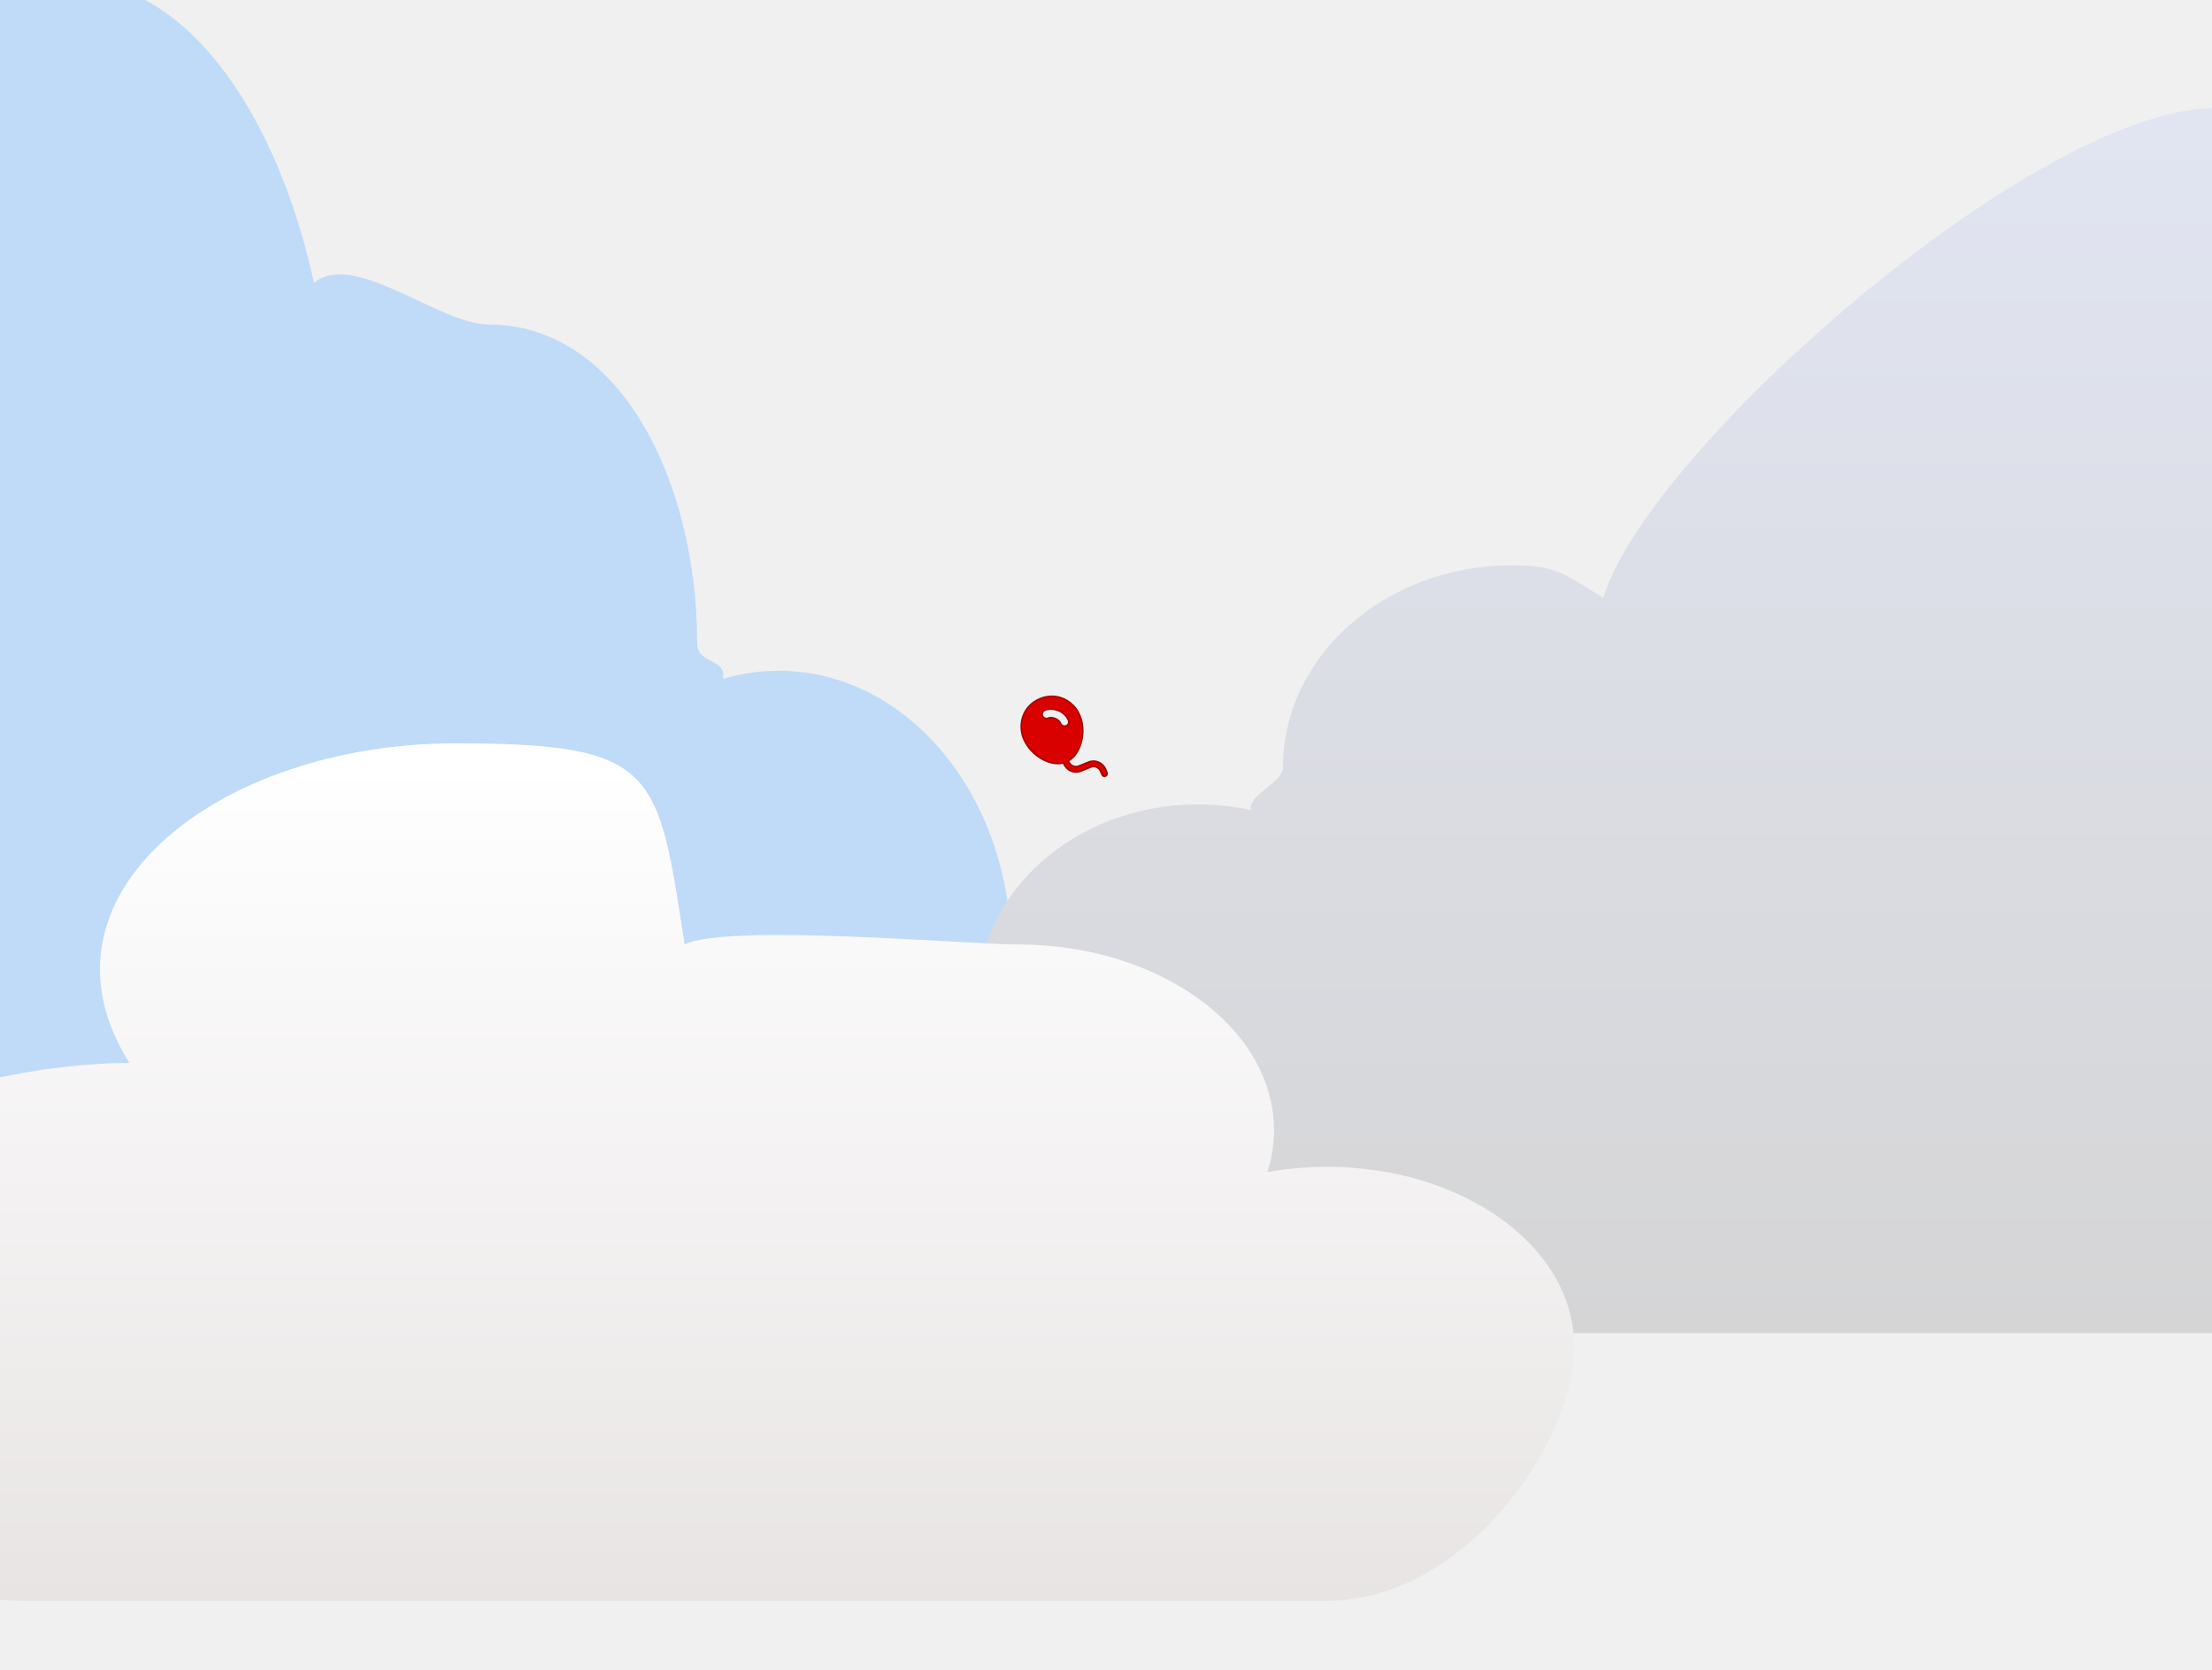
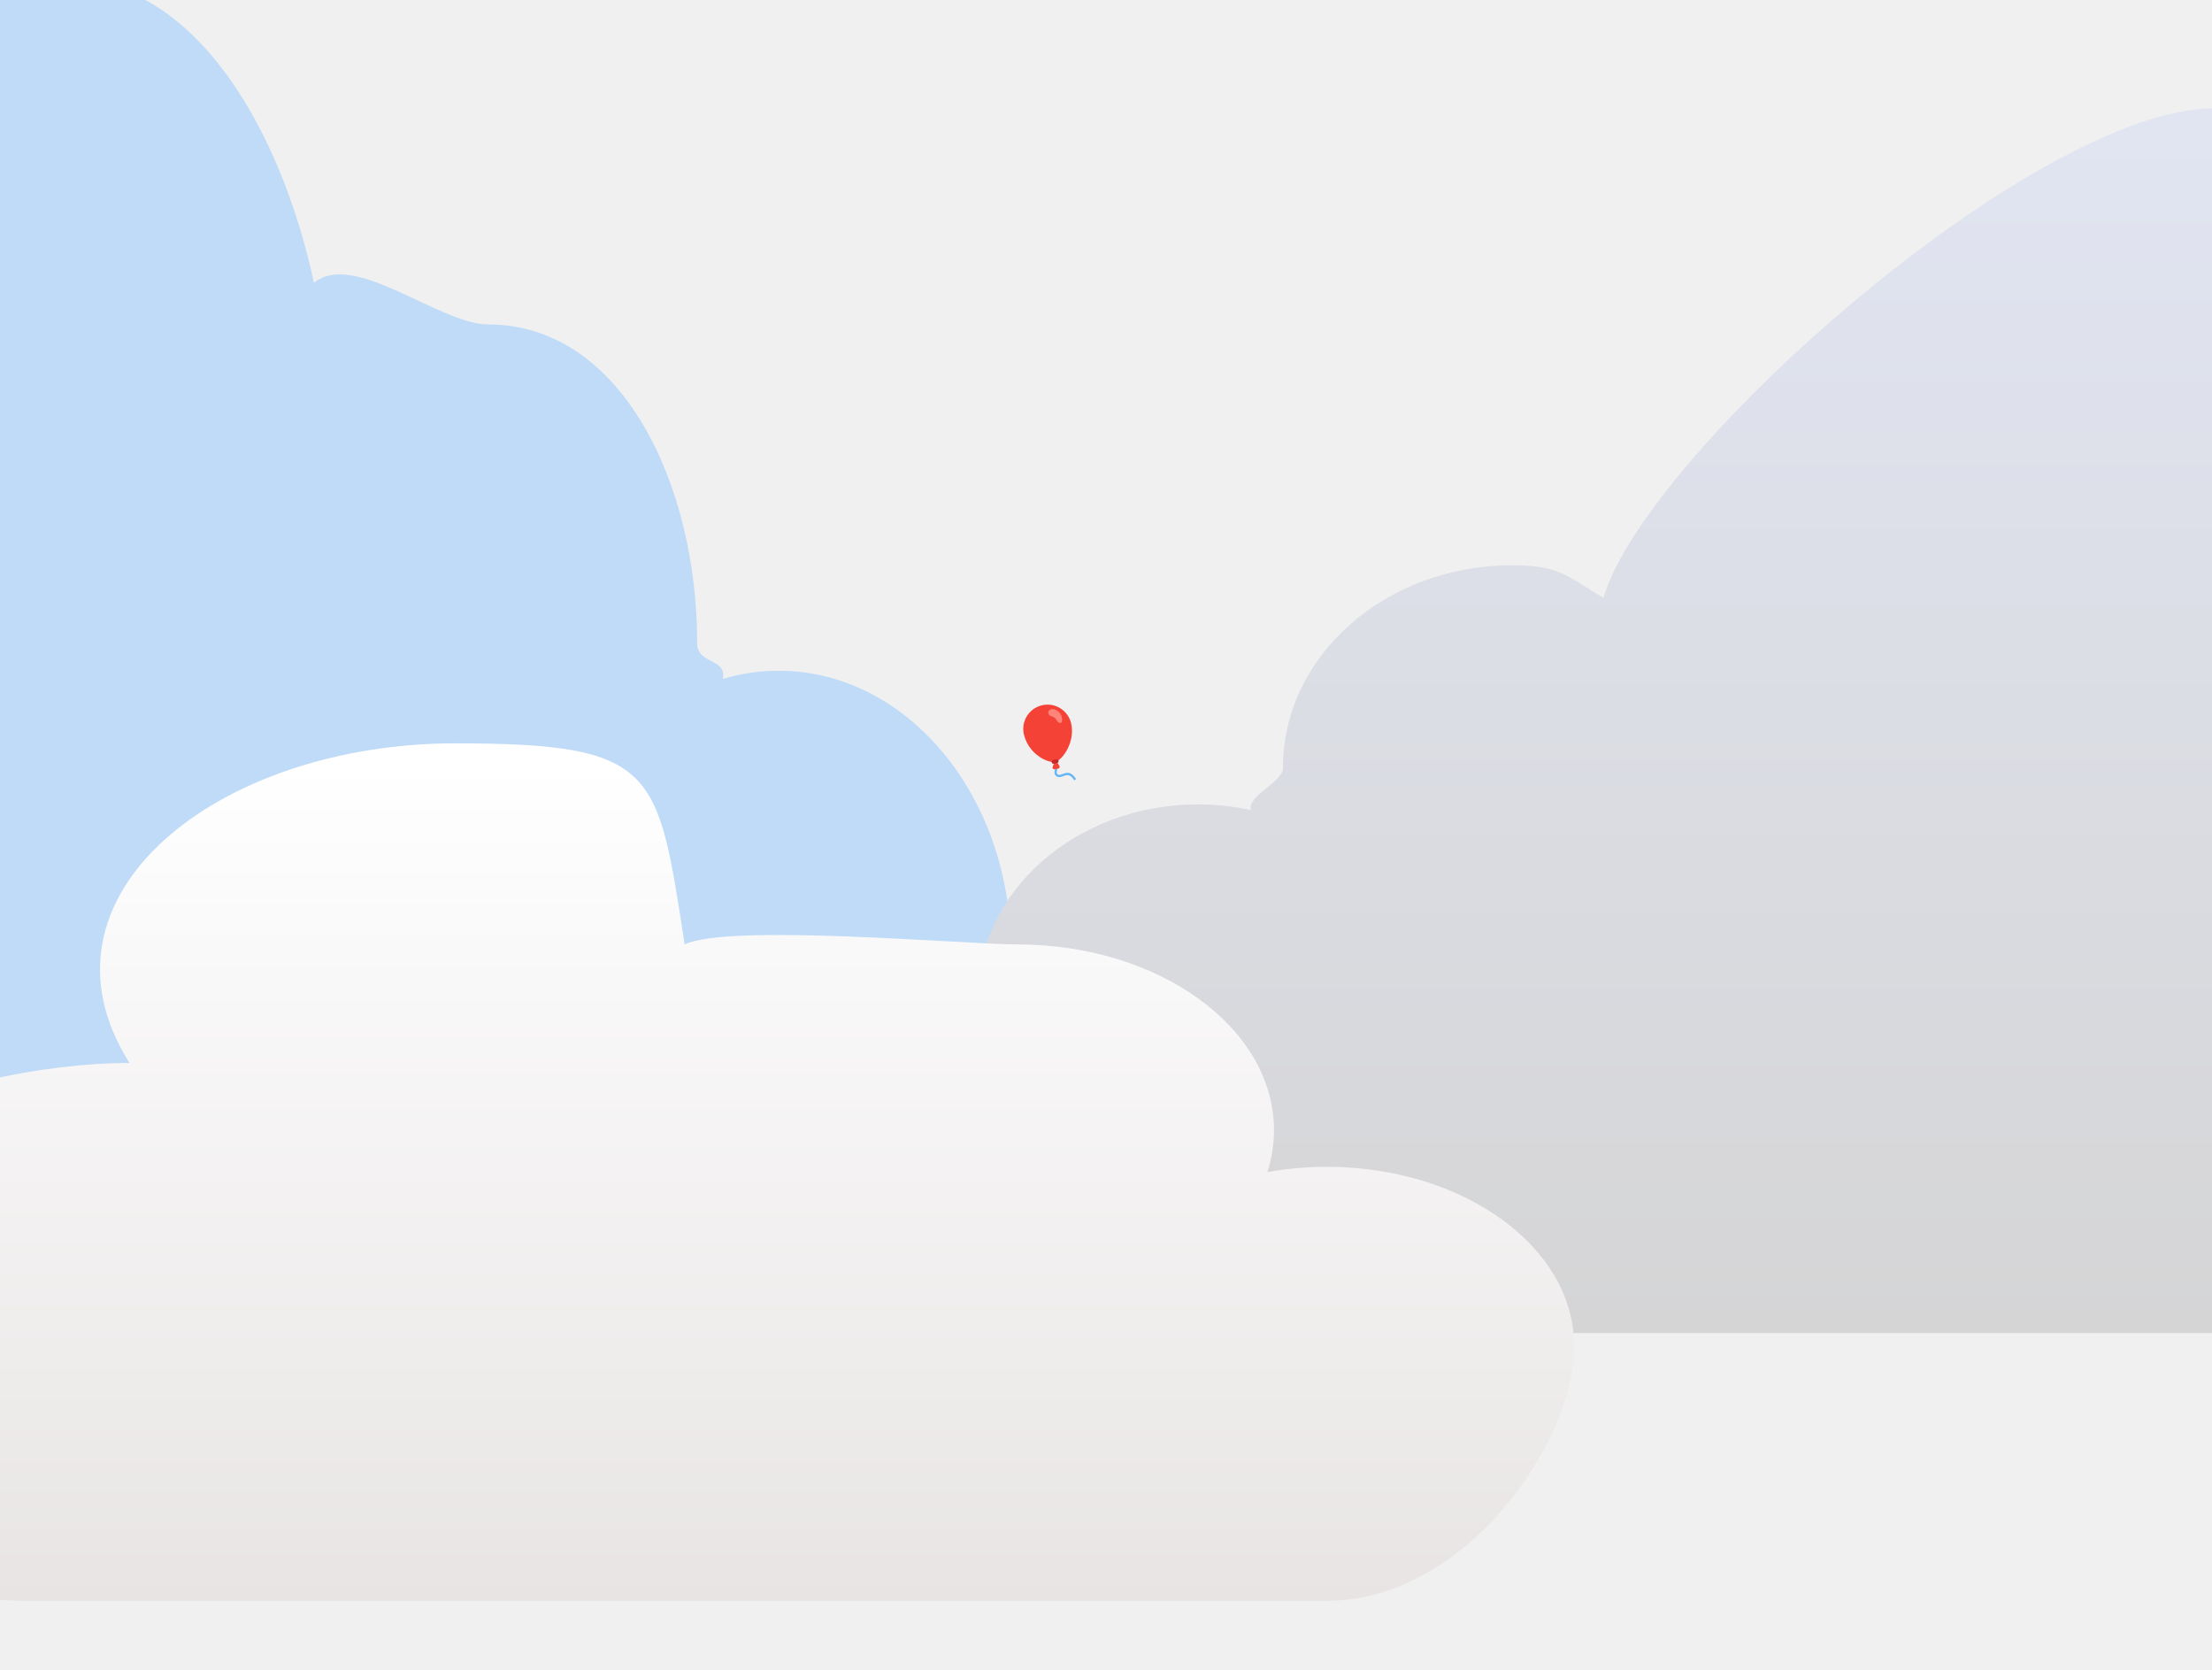
<svg xmlns="http://www.w3.org/2000/svg" width="1512" height="1141" viewBox="0 0 1512 1141" fill="none">
  <g clip-path="url(#clip0_55_153)">
-     <path d="M532.247 458.386C519.097 458.386 506.332 460.341 494.11 463.961C496.904 449.401 476.535 454.36 476.543 439.418C476.543 330.148 424.571 221.714 333.589 221.714C300.377 221.658 241.979 170.731 214.6 193.309C183.696 50.309 87.5 -82.291 -53 25.209C-205.813 25.209 -303.97 156.49 -303.97 340.019C-418.86 340.019 -512 451.877 -512 589.864C-512 727.848 -418.863 839.709 -303.97 839.709H532.247C619.924 839.709 691 754.346 691 649.046C691 543.746 619.924 458.386 532.247 458.386Z" fill="#BFDBF7" />
+     <path d="M532.247 458.386C519.097 458.386 506.332 460.341 494.11 463.961C496.904 449.401 476.534 454.36 476.543 439.418C476.543 330.148 424.571 221.714 333.589 221.714C300.377 221.658 241.979 170.731 214.6 193.309C183.696 50.309 87.5 -82.291 -53 25.209C-205.813 25.209 -303.97 156.49 -303.97 340.019C-418.86 340.019 -512 451.877 -512 589.864C-512 727.848 -418.863 839.709 -303.97 839.709H532.247C619.924 839.709 691 754.346 691 649.046C691 543.746 619.924 458.386 532.247 458.386Z" fill="#BFDBF7" />
    <path d="M818.835 549.716C831.329 549.716 843.458 551.081 855.07 553.609C852.416 543.441 876.986 534.924 876.978 524.49C876.978 448.185 947.056 386.327 1033.5 386.327C1065.06 386.288 1069.97 392.826 1095.98 408.592C1125.34 308.733 1391.19 74 1513.5 74C1658.69 74 1613.35 338.896 1613.35 467.058C1722.51 467.058 1811 545.17 1811 641.529C1811 737.885 1756.66 911 1647.5 911H1216.09H818.835C735.531 911 668 756.39 668 682.857C668 609.324 735.531 549.716 818.835 549.716Z" fill="url(#paint0_linear_55_153)" />
    <path d="M906.954 797.397C892.951 797.397 879.358 798.652 866.344 800.977C869.319 791.627 870.825 782.064 870.834 772.469C870.834 702.302 792.296 645.421 695.415 645.421C660.049 645.385 497.155 630.923 468 645.421C449.5 526.202 449.5 508 311.152 508C148.432 508 16.519 612.517 88.5 726.429C-33.84 726.429 -205 793.217 -205 881.824C-205 970.428 -105.824 1094 16.519 1094H906.954C1000.32 1094 1076 987.444 1076 919.827C1076 852.21 1000.32 797.397 906.954 797.397Z" fill="url(#paint1_linear_55_153)" />
-     <path d="M714.163 485.379C713.458 485.669 712.899 486.229 712.608 486.935C712.317 487.642 712.317 488.436 712.607 489.144C712.898 489.852 713.456 490.418 714.159 490.717C714.862 491.015 715.653 491.022 716.359 490.733C717.684 490.189 719.524 490.251 721.318 491.016L721.319 491.017C723.115 491.775 724.453 493.062 725.004 494.406C725.295 495.114 725.853 495.68 726.556 495.978C727.259 496.276 728.05 496.283 728.756 495.994C729.461 495.705 730.02 495.144 730.312 494.438C730.603 493.732 730.603 492.937 730.313 492.229C729.048 489.144 726.378 486.902 723.527 485.689L723.526 485.688L722.984 485.472C720.243 484.443 717.03 484.204 714.163 485.379ZM726.915 521.398L726.503 521.49C721.896 522.519 716.709 521.255 712.176 518.697L712.175 518.698C706.857 515.706 702.074 510.759 699.634 504.81C695.664 495.129 698.868 482.388 710.911 477.449C722.955 472.51 734.183 479.333 738.153 489.014C740.516 494.778 740.653 501.416 739.125 507.156L738.972 507.708C737.54 512.713 734.733 517.254 730.73 519.756L730.373 519.98L730.609 520.556C731.14 521.851 732.159 522.886 733.443 523.431C734.728 523.976 736.173 523.987 737.459 523.459L744.033 520.763C746.234 519.861 748.707 519.878 750.91 520.813C753.113 521.748 754.864 523.524 755.778 525.752L756.686 527.966C756.877 528.432 756.876 528.953 756.686 529.414C756.496 529.875 756.132 530.239 755.675 530.426C755.219 530.613 754.704 530.61 754.245 530.415C753.786 530.22 753.419 529.85 753.228 529.384L752.32 527.17C751.789 525.874 750.77 524.84 749.486 524.295C748.201 523.749 746.756 523.739 745.47 524.266L738.896 526.962C736.695 527.865 734.221 527.847 732.019 526.913C729.816 525.978 728.065 524.201 727.151 521.974L726.915 521.398Z" fill="#D90000" stroke="#A30303" />
+     <path d="M721.476 523.648C722.763 525.75 720.455 527.989 722.27 529.614C725.632 532.616 729.749 524.446 734.918 532.827" stroke="#64B5F6" stroke-width="1.5" stroke-miterlimit="10" />
+     <path d="M720.889 525.698L723.303 525.27C723.973 525.154 724.419 524.519 724.303 523.85C724.281 523.73 724.243 523.618 724.191 523.511C723.411 521.967 722.364 520.569 721.103 519.385C720.914 520.625 720.177 522.55 719.551 524.017C719.285 524.639 719.576 525.355 720.198 525.621C720.417 525.711 720.657 525.741 720.889 525.698Z" fill="#F44336" />
+     <path d="M699.898 501.963C703.149 515.585 716.479 521.783 721.395 520.603C726.31 519.424 735.162 506.878 732.151 494.256C730.02 485.348 721.073 479.858 712.165 481.989C703.257 484.121 697.767 493.068 699.898 501.976V501.963Z" fill="#F44336" />
+     <path d="M720.43 521.937L722.643 521.409C723.342 521.242 723.775 520.543 723.608 519.844C723.441 519.145 722.741 518.712 722.042 518.879L719.816 519.406C719.117 519.574 718.684 520.273 718.851 520.972C719.019 521.671 719.718 522.104 720.417 521.937H720.43Z" fill="#C62828" />
+     <path d="M722.51 485.622C720.764 484.558 718.264 483.851 716.848 485.858C716.093 486.926 716.805 488.925 718.362 489.375C720.996 490.143 721.455 491.091 721.991 491.858C722.638 492.759 723.252 493.887 724.345 494.063C725.439 494.239 726.061 493.415 726.014 491.828C726.005 489.289 724.68 486.939 722.51 485.622Z" fill="#FF847A" />
  </g>
  <defs>
    <linearGradient id="paint0_linear_55_153" x1="1239.5" y1="74" x2="1239.5" y2="911" gradientUnits="userSpaceOnUse">
      <stop stop-color="#E1E5F2" />
      <stop offset="1" stop-color="#D5D5D6" />
    </linearGradient>
    <linearGradient id="paint1_linear_55_153" x1="435.5" y1="522.092" x2="435.5" y2="1094" gradientUnits="userSpaceOnUse">
      <stop stop-color="white" />
      <stop offset="1" stop-color="#E8E4E4" />
    </linearGradient>
    <clipPath id="clip0_55_153">
      <rect width="1512" height="1141" fill="white" />
    </clipPath>
  </defs>
</svg>
